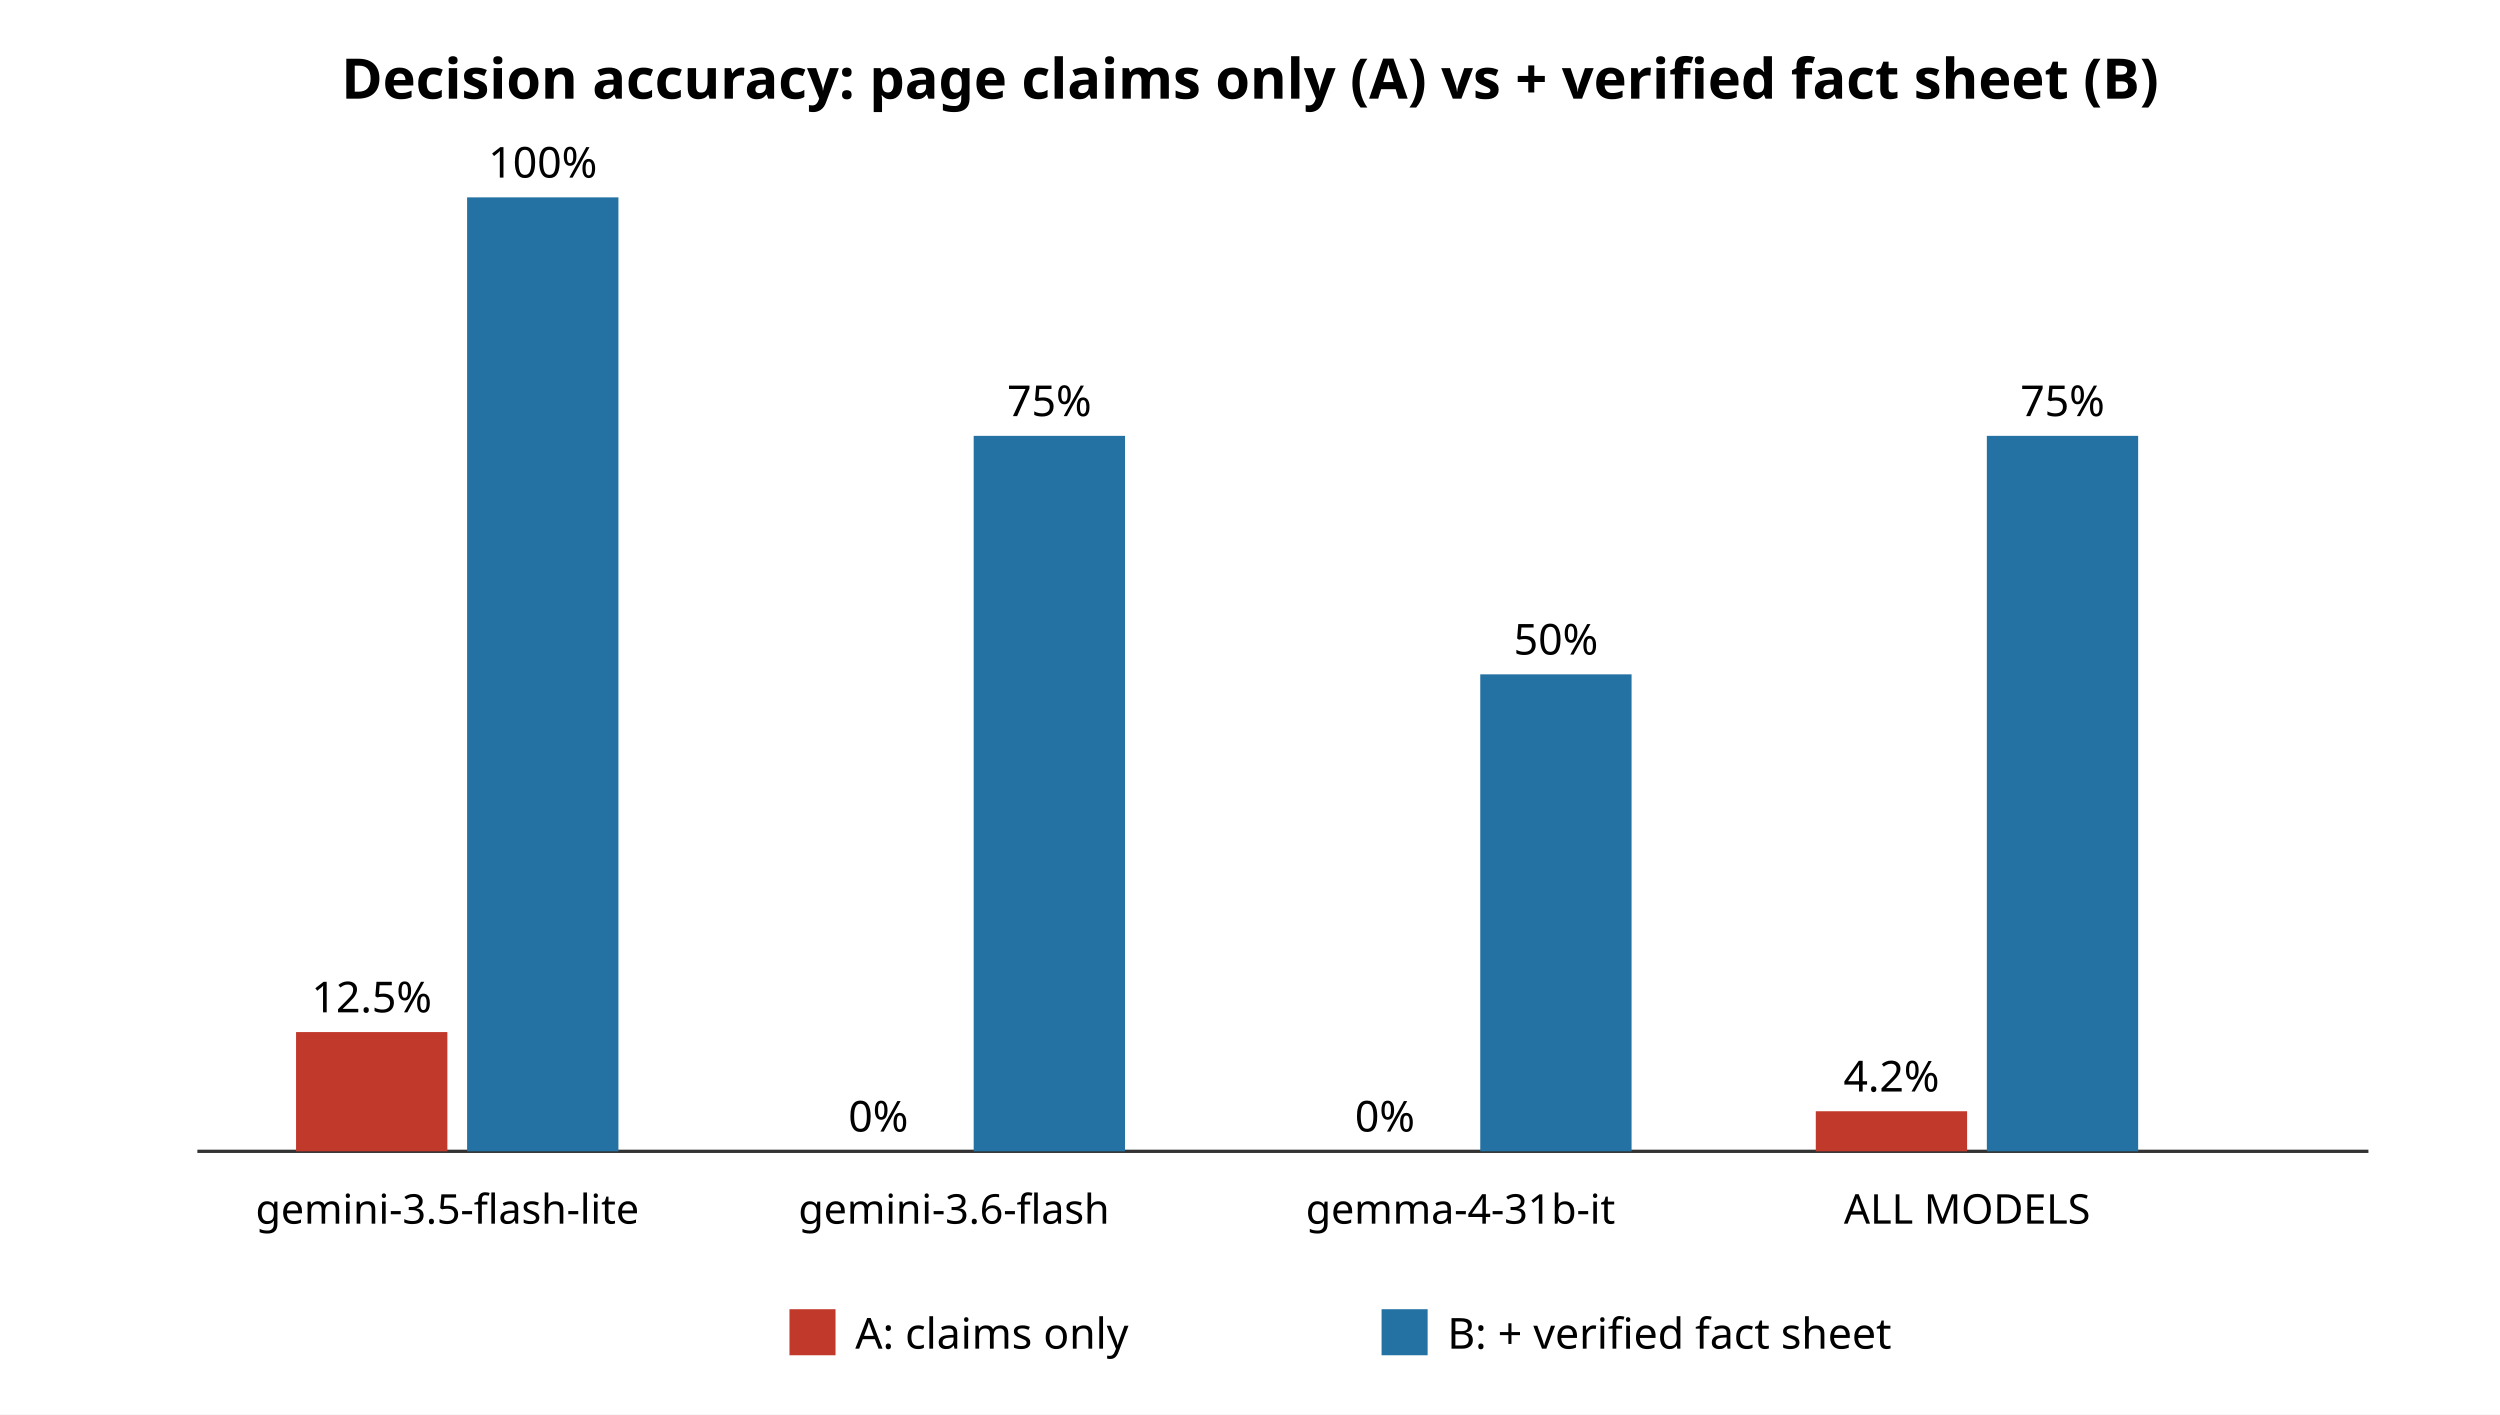
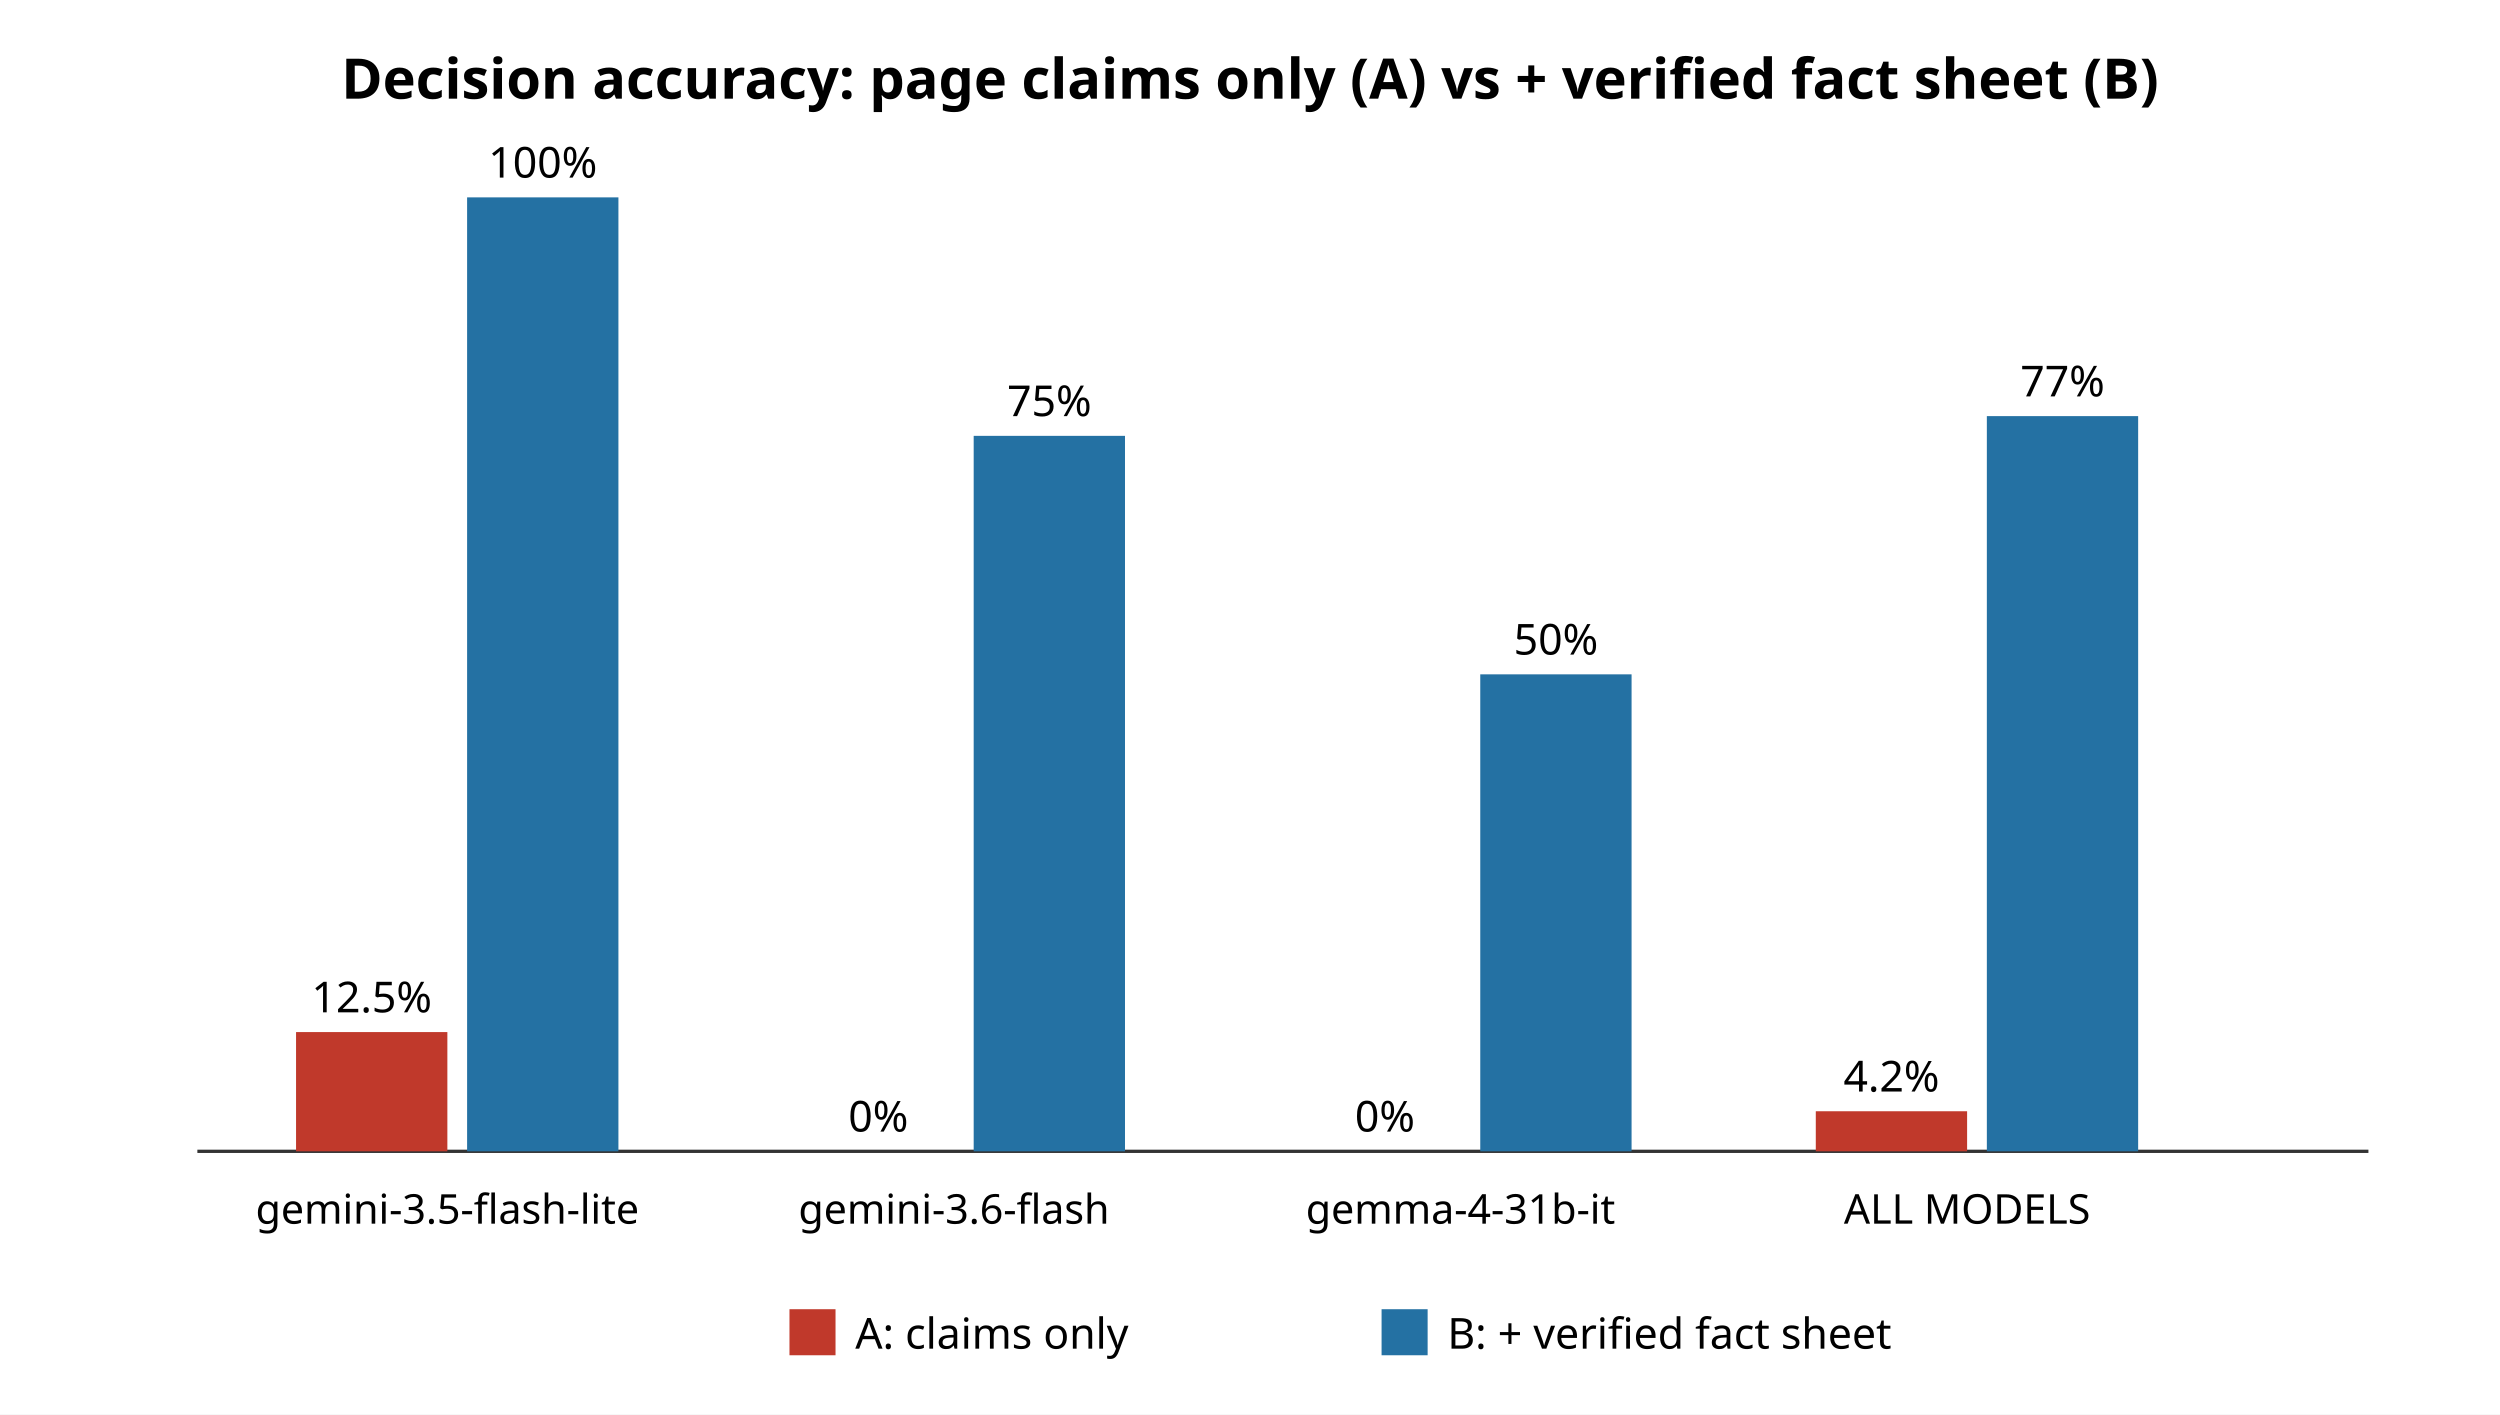
<svg xmlns="http://www.w3.org/2000/svg" width="760" height="430" font-family="sans-serif">
  <rect width="760" height="430" fill="white" />
  <text x="380" y="30" text-anchor="middle" font-size="17" font-weight="bold">Decision accuracy: page claims only (A) vs + verified fact sheet (B)</text>
  <line x1="60" y1="350" x2="720" y2="350" stroke="#333" />
  <rect x="90" y="313.75" width="46" height="36.25" fill="#c0392b" />
  <text x="113.0" y="307.75" text-anchor="middle" font-size="13">12.5%</text>
  <rect x="142" y="60.0" width="46" height="290.0" fill="#2471a3" />
  <text x="165.0" y="54.0" text-anchor="middle" font-size="13">100%</text>
  <text x="136" y="372" text-anchor="middle" font-size="12.5">gemini-3.5-flash-lite</text>
  <rect x="244" y="350.0" width="46" height="0.0" fill="#c0392b" />
  <text x="267.0" y="344.0" text-anchor="middle" font-size="13">0%</text>
  <rect x="296" y="132.5" width="46" height="217.5" fill="#2471a3" />
  <text x="319.0" y="126.5" text-anchor="middle" font-size="13">75%</text>
  <text x="290" y="372" text-anchor="middle" font-size="12.5">gemini-3.6-flash</text>
  <rect x="398" y="350.0" width="46" height="0.0" fill="#c0392b" />
  <text x="421.0" y="344.0" text-anchor="middle" font-size="13">0%</text>
  <rect x="450" y="205.0" width="46" height="145.0" fill="#2471a3" />
  <text x="473.0" y="199.0" text-anchor="middle" font-size="13">50%</text>
  <text x="444" y="372" text-anchor="middle" font-size="12.5">gemma-4-31b-it</text>
  <rect x="552" y="337.82" width="46" height="12.18" fill="#c0392b" />
  <text x="575.0" y="331.82" text-anchor="middle" font-size="13">4.2%</text>
-   <rect x="604" y="132.5" width="46" height="217.5" fill="#2471a3" />
-   <text x="627.0" y="126.5" text-anchor="middle" font-size="13">75%</text>
+   <rect x="604" y="126.5" width="46" height="223.5" fill="#2471a3" />
+   <text x="627.0" y="120.5" text-anchor="middle" font-size="13">77%</text>
  <text x="598" y="372" text-anchor="middle" font-size="12.5">ALL MODELS</text>
  <rect x="240" y="398" width="14" height="14" fill="#c0392b" />
  <text x="260" y="410" font-size="13">A: claims only</text>
  <rect x="420" y="398" width="14" height="14" fill="#2471a3" />
  <text x="440" y="410" font-size="13">B: + verified fact sheet</text>
</svg>
